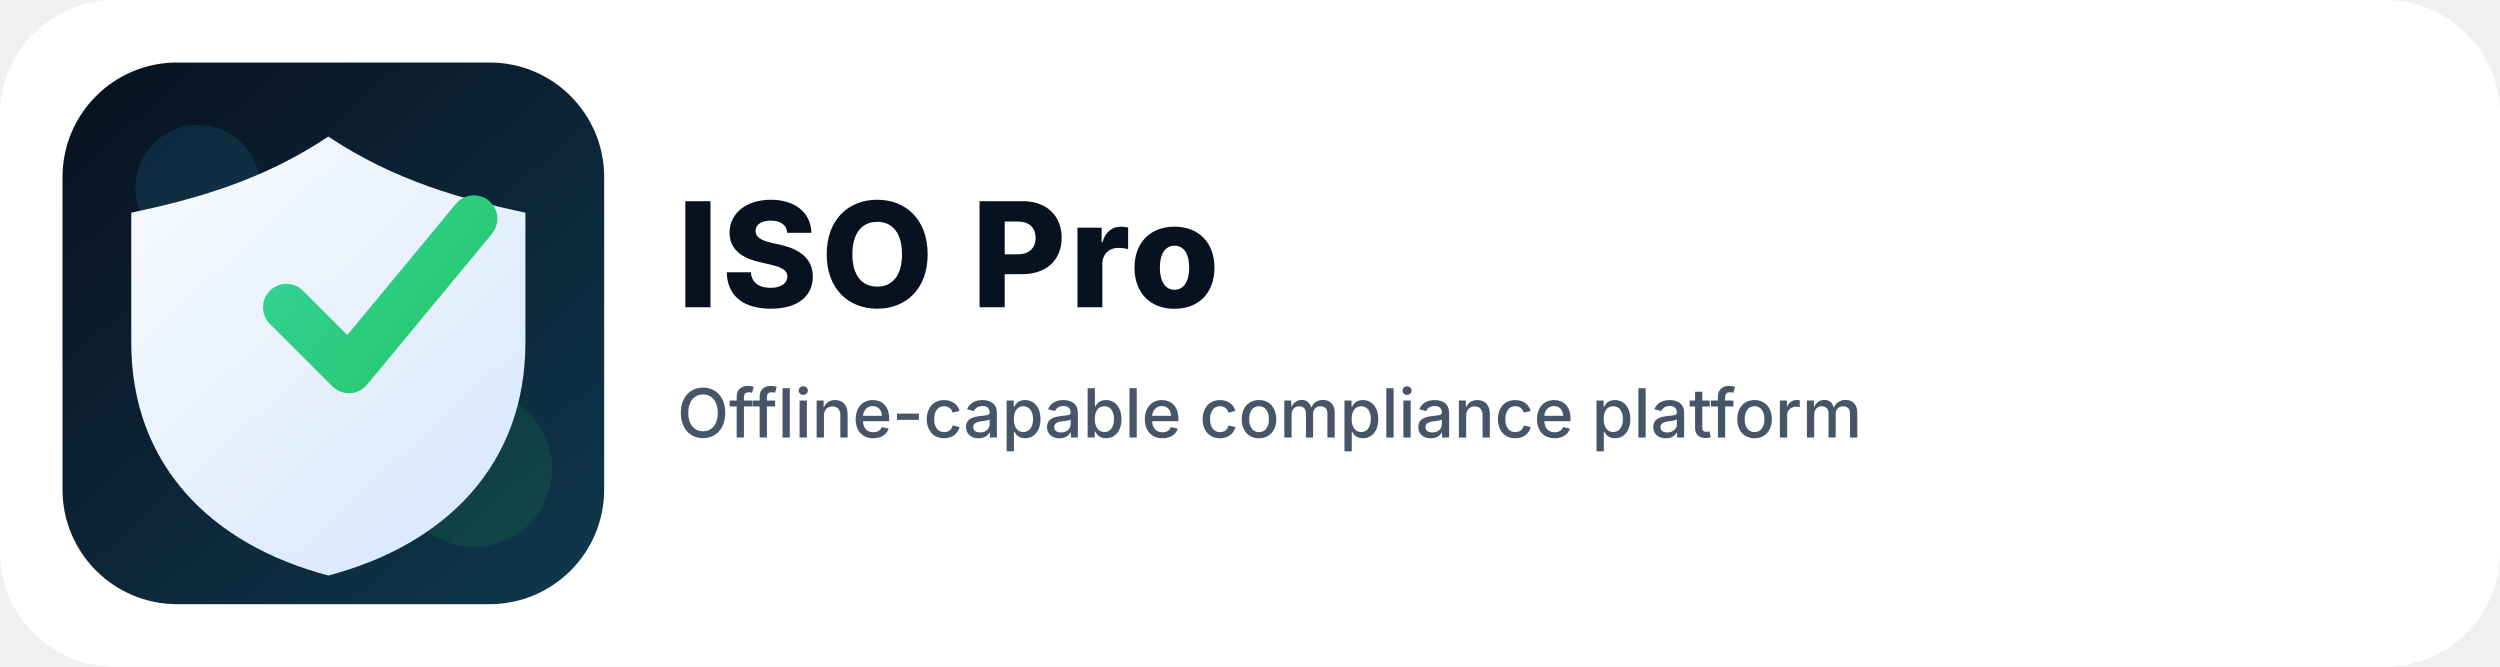
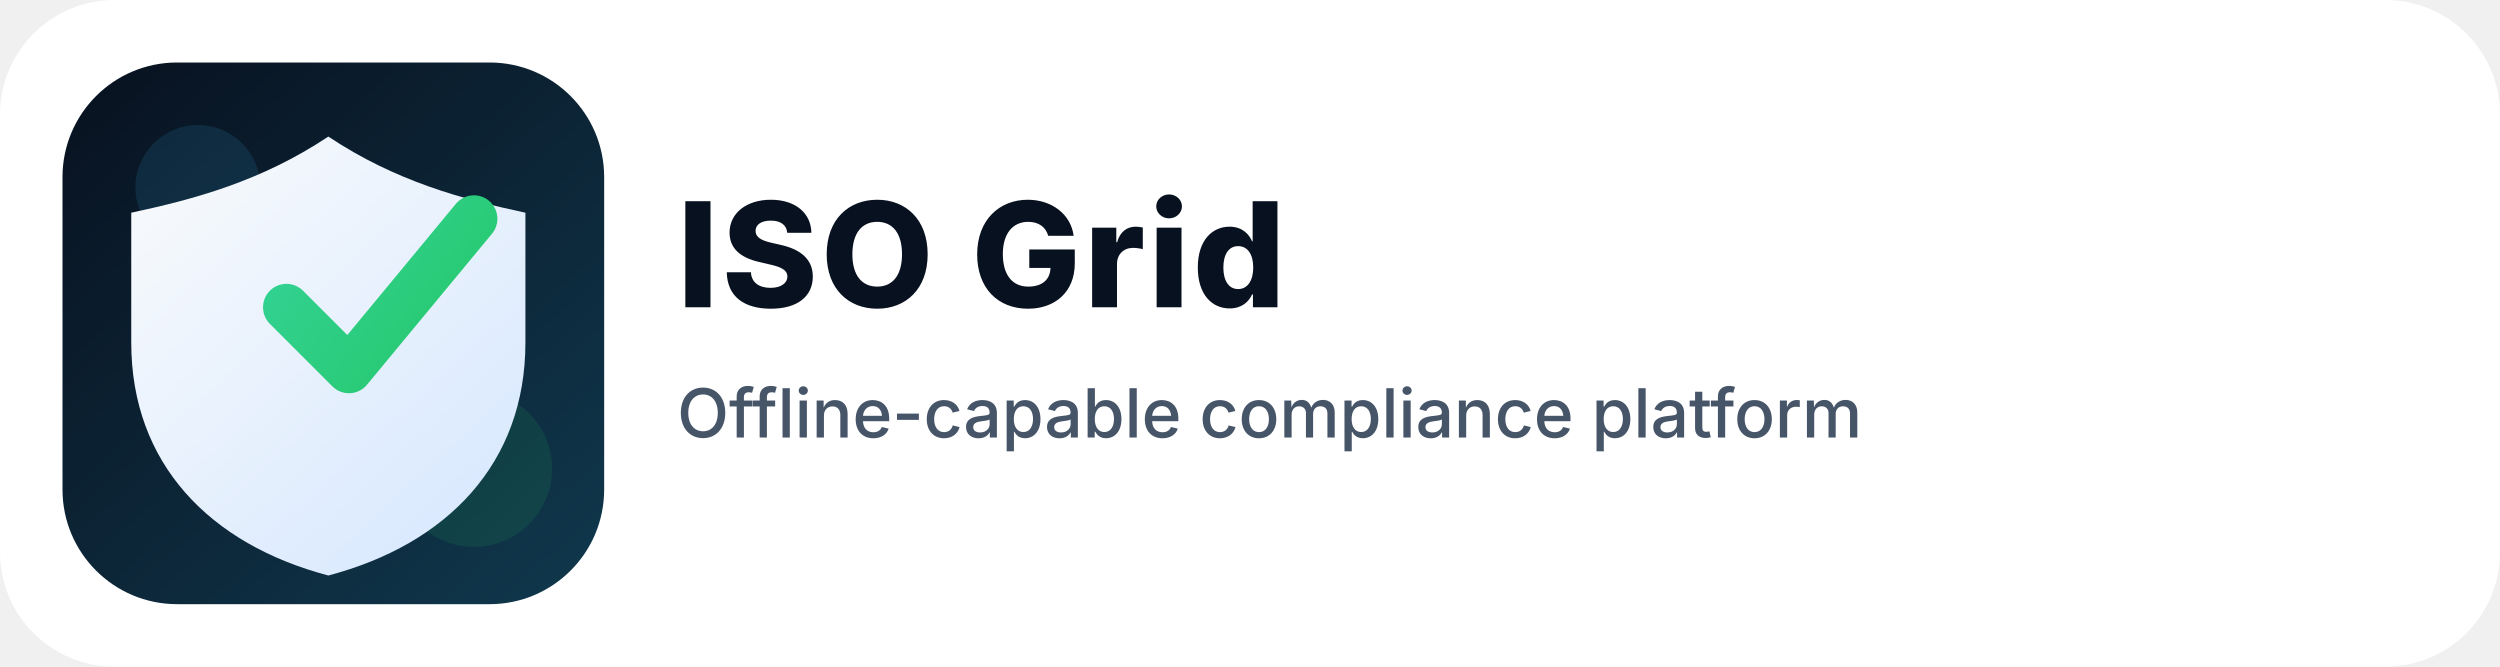
<svg xmlns="http://www.w3.org/2000/svg" viewBox="0 0 960 256" role="img" aria-labelledby="title desc">
  <defs>
    <linearGradient id="bg" x1="32" y1="20" x2="224" y2="236" gradientUnits="userSpaceOnUse">
      <stop offset="0" stop-color="#08111f" />
      <stop offset="1" stop-color="#10384d" />
    </linearGradient>
    <linearGradient id="shield" x1="58" y1="52" x2="198" y2="204" gradientUnits="userSpaceOnUse">
      <stop offset="0" stop-color="#f8fafc" />
      <stop offset="1" stop-color="#dbeafe" />
    </linearGradient>
    <linearGradient id="check" x1="74" y1="92" x2="172" y2="168" gradientUnits="userSpaceOnUse">
      <stop offset="0" stop-color="#34d399" />
      <stop offset="1" stop-color="#22c55e" />
    </linearGradient>
  </defs>
  <rect width="960" height="256" rx="44" fill="#ffffff" />
  <rect x="24" y="24" width="208" height="208" rx="44" fill="url(#bg)" />
  <circle cx="76" cy="72" r="24" fill="#38bdf8" opacity="0.12" />
  <circle cx="182" cy="180" r="30" fill="#22c55e" opacity="0.12" />
  <path d="M128 54c30 20 60 28 88 34v58c0 54-35 90-88 104-53-14-88-50-88-104V88c28-6 58-14 88-34Z" fill="url(#shield)" transform="translate(16 6) scale(.86)" />
  <path d="M94 112l24 24 48-58" fill="none" stroke="url(#check)" stroke-width="18" stroke-linecap="round" stroke-linejoin="round" transform="translate(16 6)" />
-   <text x="260" y="118" fill="#08111f" font-family="Inter, system-ui, -apple-system, BlinkMacSystemFont, 'Segoe UI', sans-serif" font-size="56" font-weight="800" letter-spacing="0.02em">ISO Pro</text>
+   <text x="260" y="118" fill="#08111f" font-family="Inter, system-ui, -apple-system, BlinkMacSystemFont, 'Segoe UI', sans-serif" font-size="56" font-weight="800" letter-spacing="0.02em">ISO Grid</text>
  <text x="260" y="168" fill="#475569" font-family="Inter, system-ui, -apple-system, BlinkMacSystemFont, 'Segoe UI', sans-serif" font-size="26" font-weight="500">Offline-capable compliance platform</text>
</svg>
